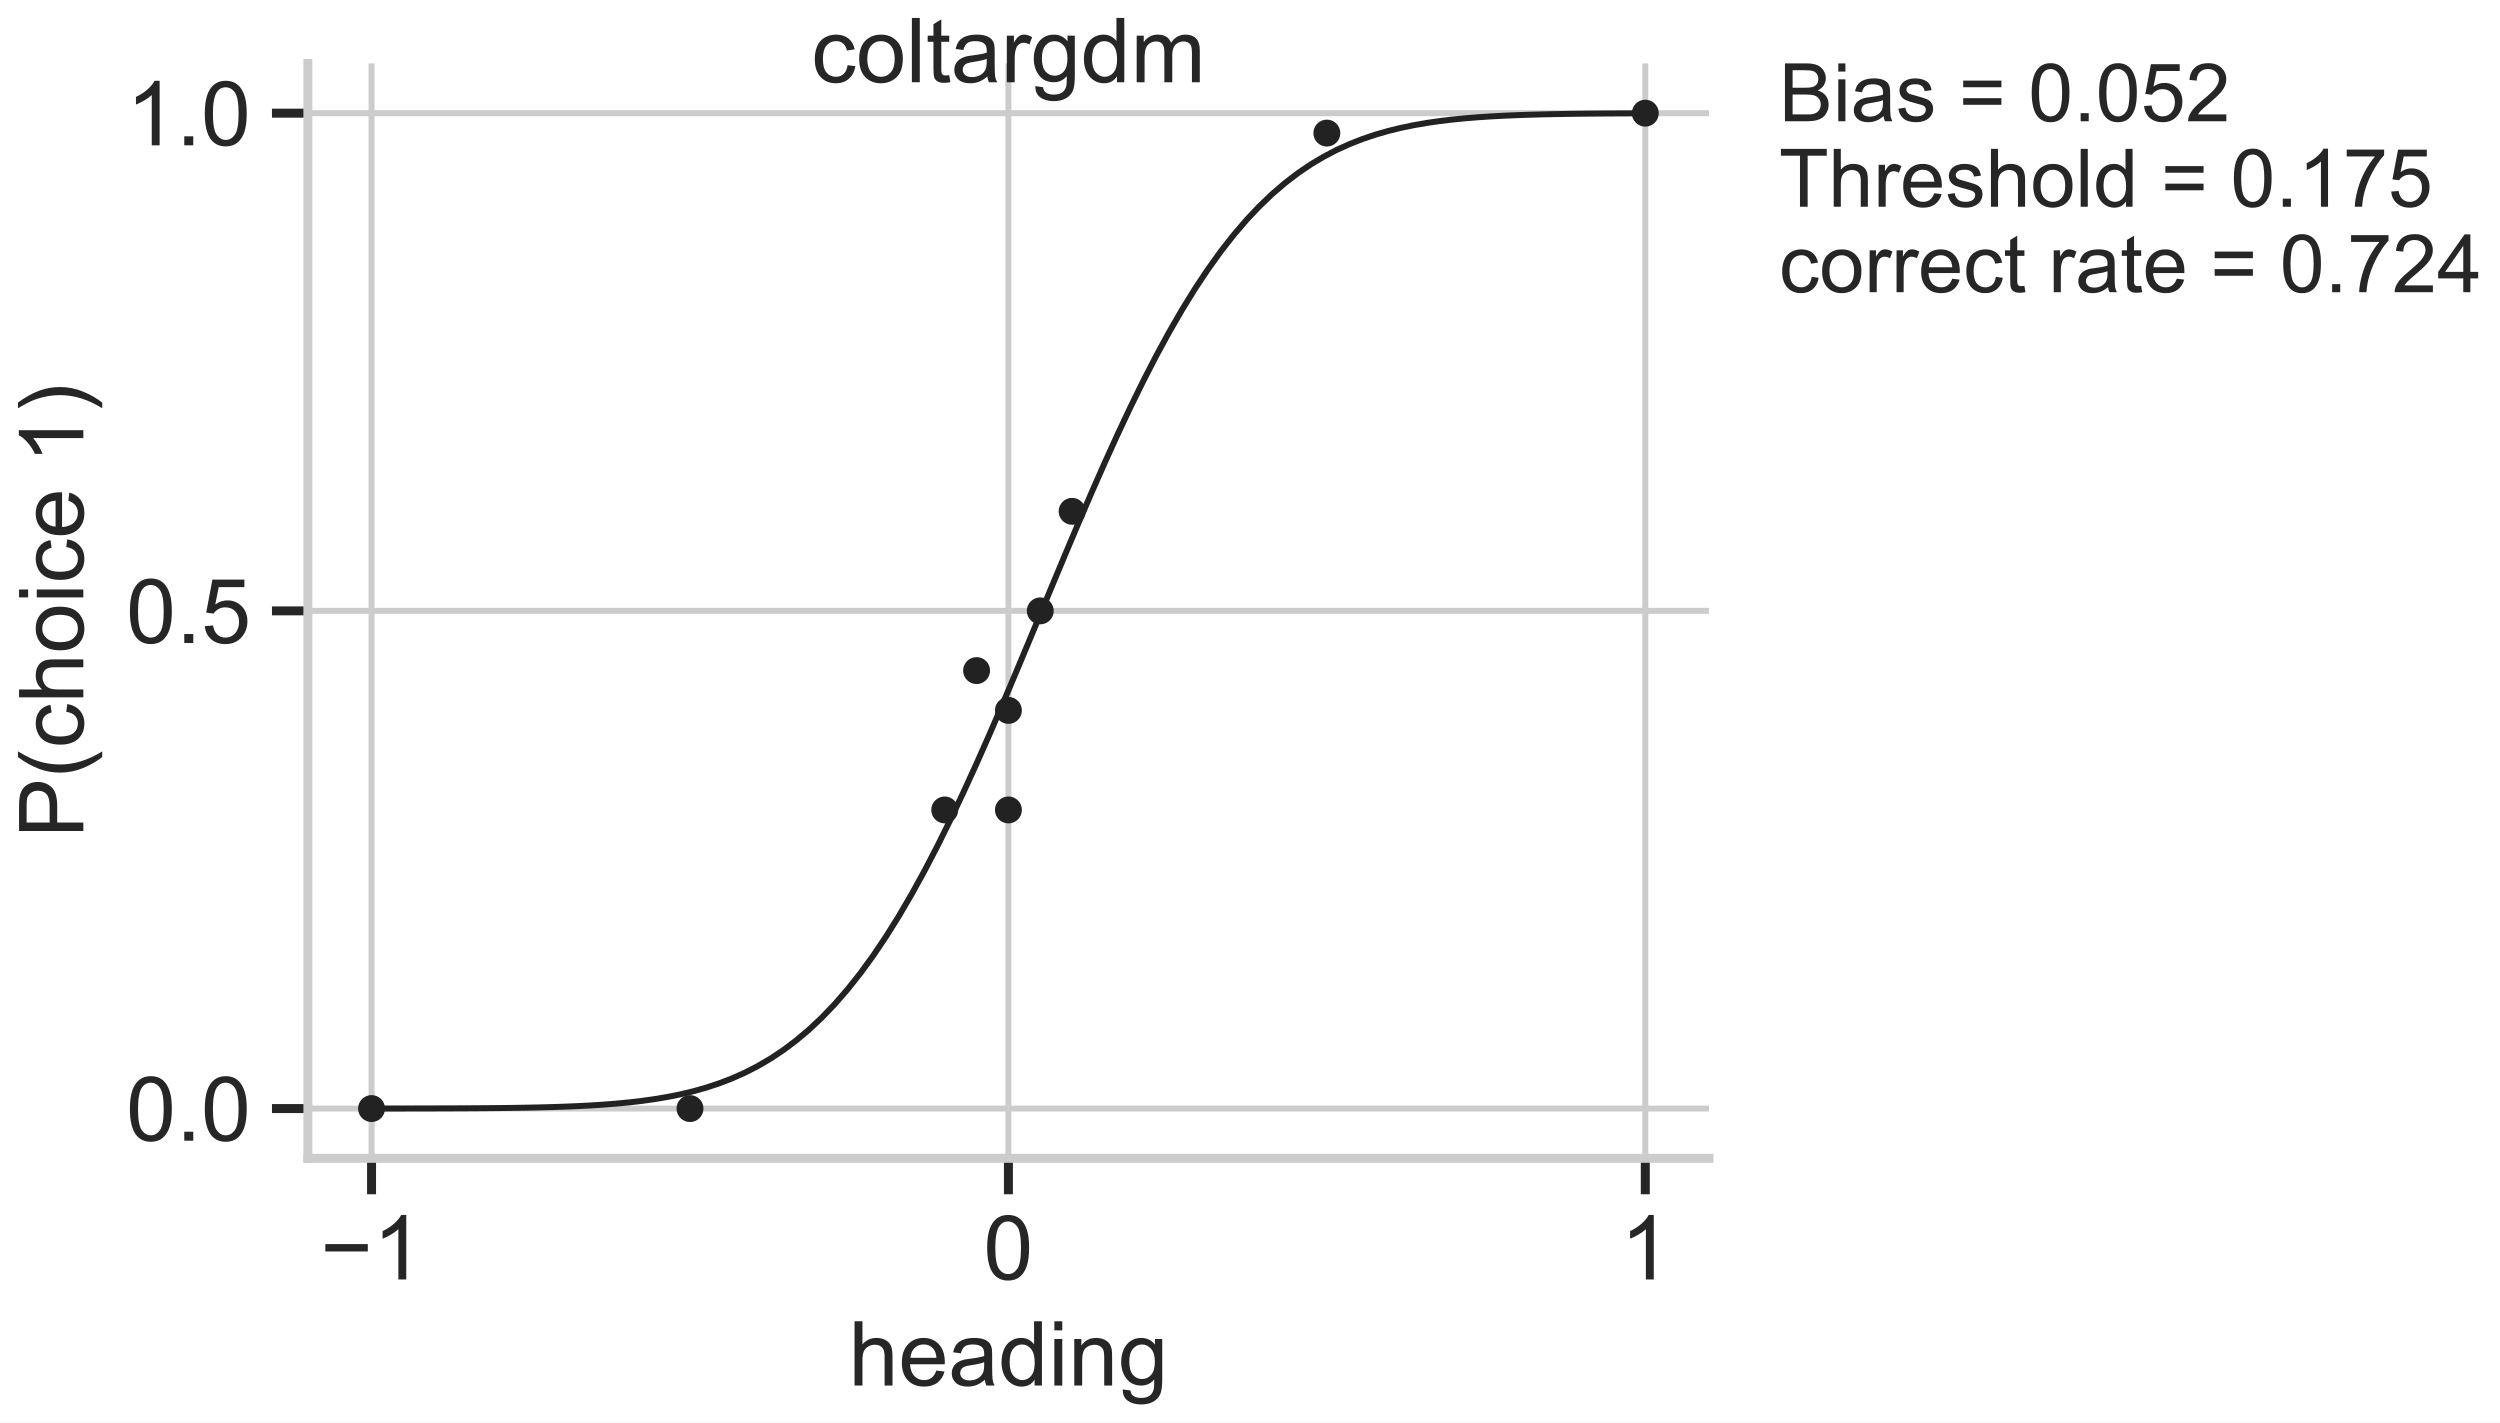
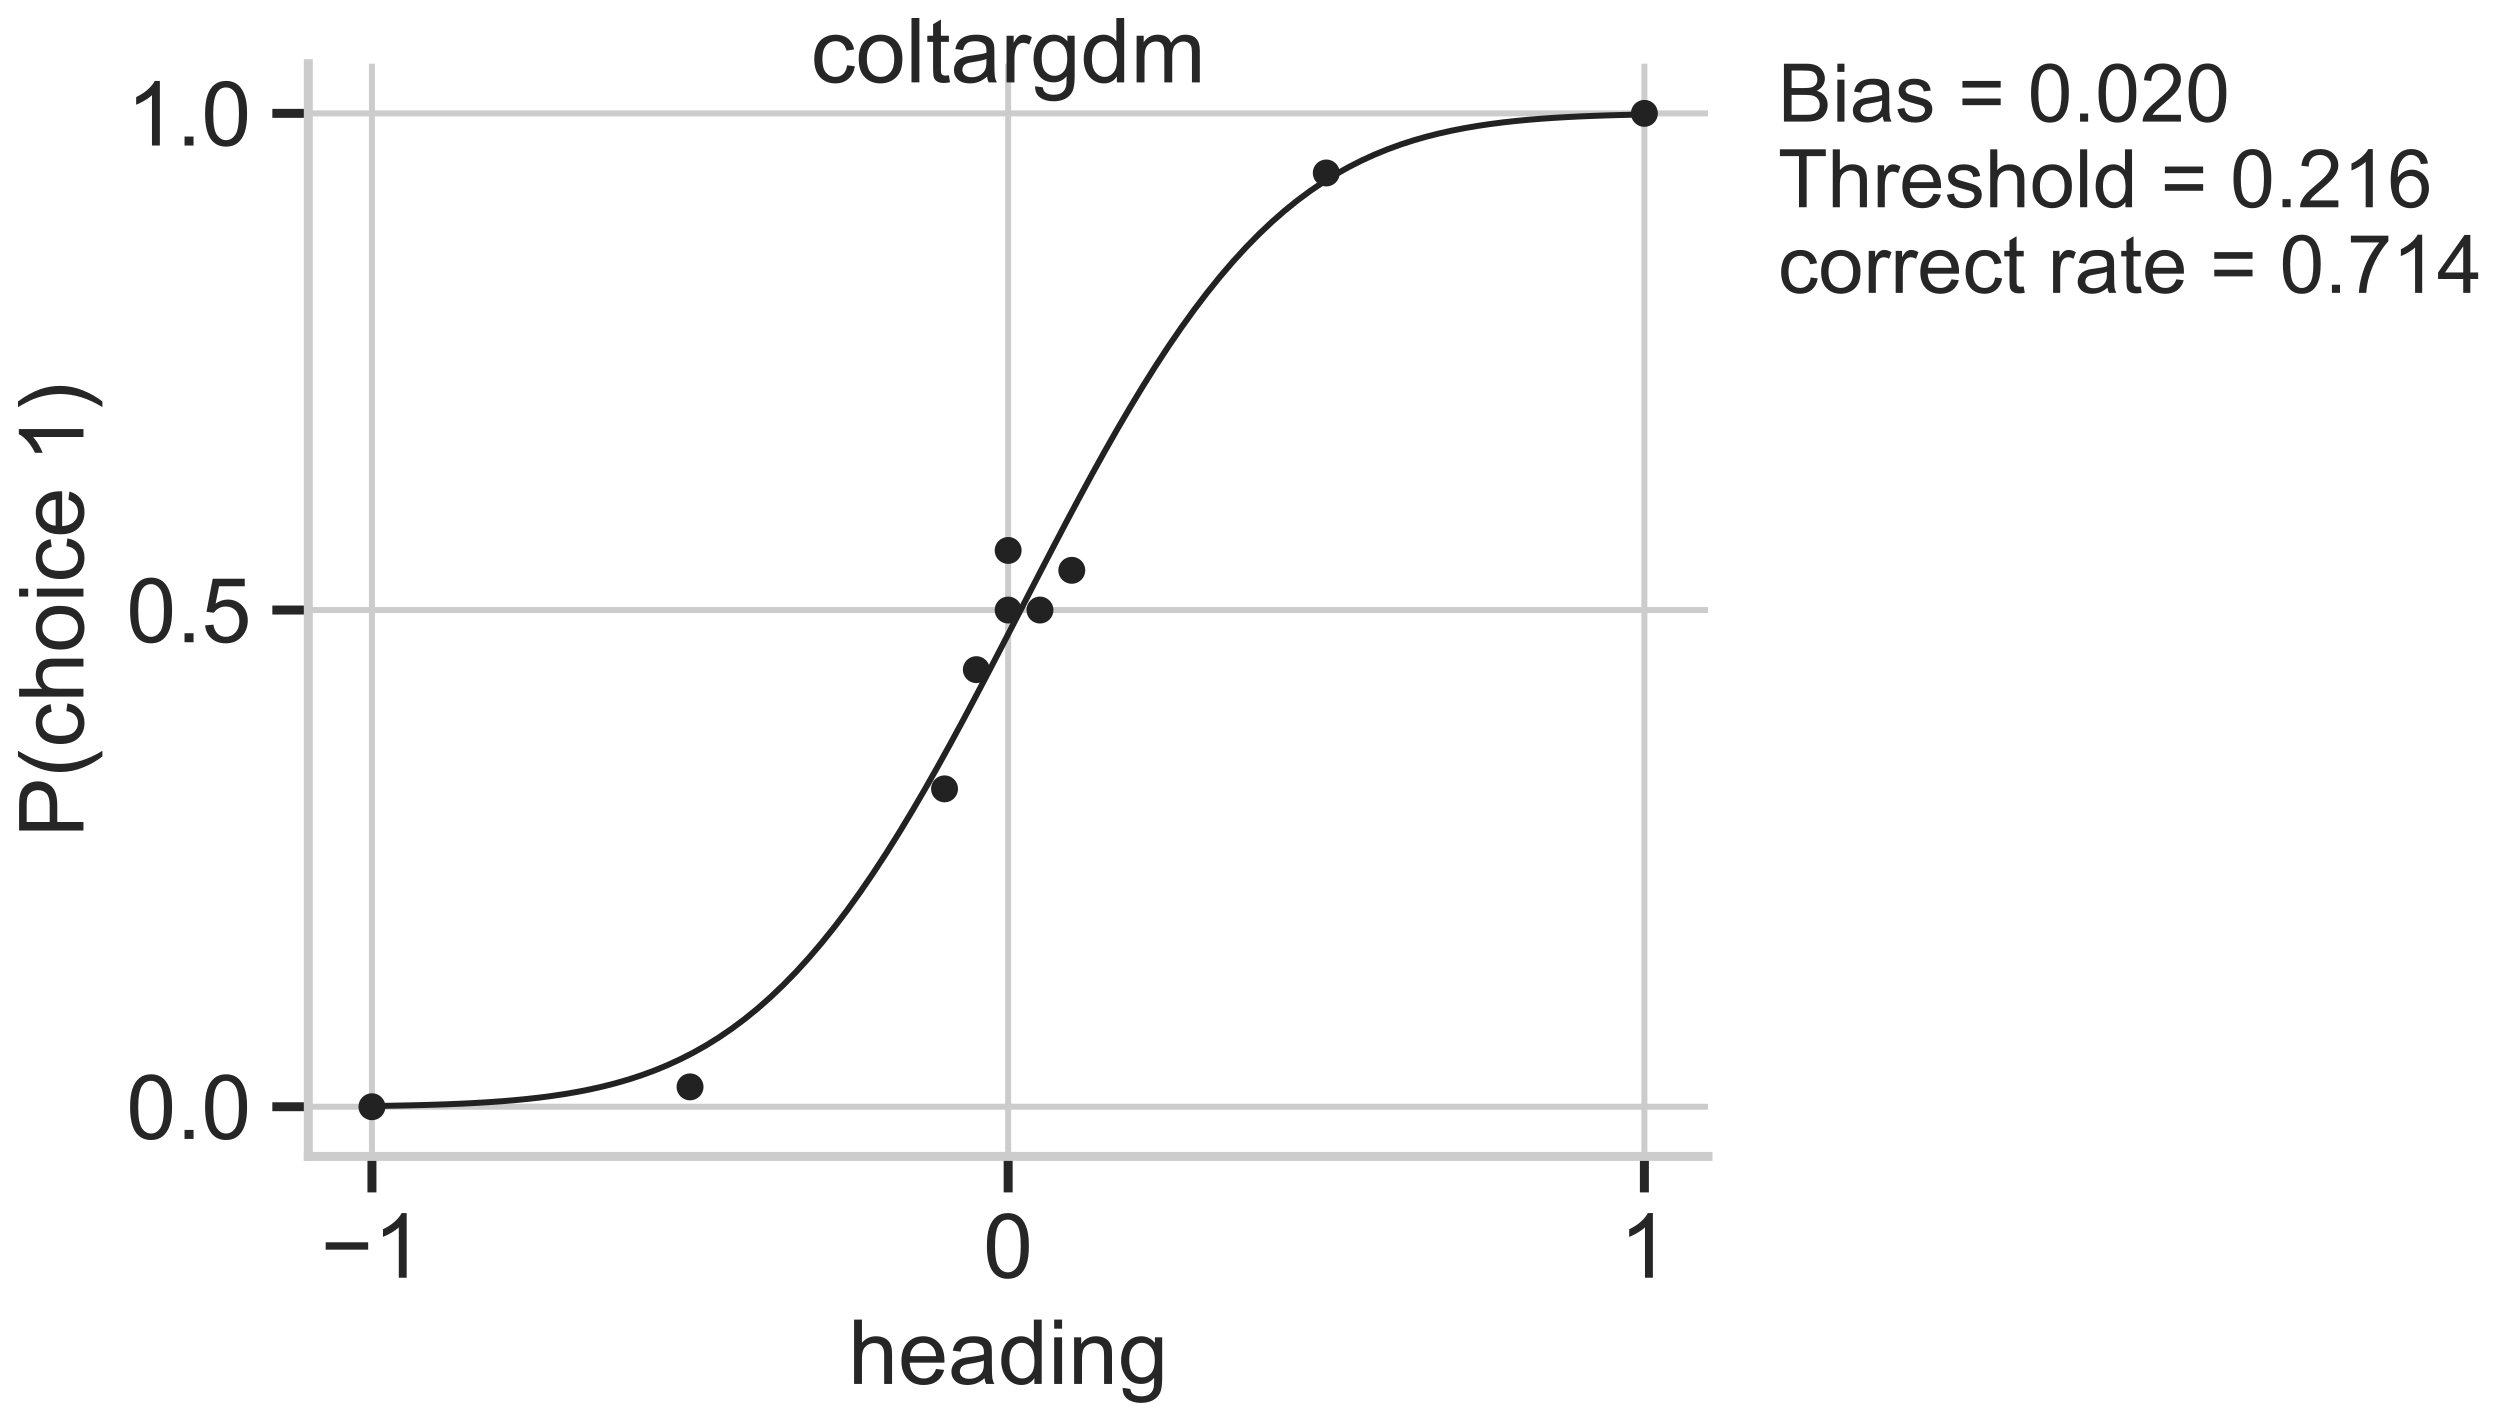
- <svg xmlns="http://www.w3.org/2000/svg" xmlns:xlink="http://www.w3.org/1999/xlink" width="417.6pt" height="237.6pt" viewBox="0 0 417.6 237.6" version="1.1">
+ <svg xmlns="http://www.w3.org/2000/svg" xmlns:xlink="http://www.w3.org/1999/xlink" width="417pt" height="237pt" viewBox="0 0 417 237" version="1.1">
  <defs>
    <style type="text/css">*{stroke-linejoin: round; stroke-linecap: butt}</style>
  </defs>
  <g id="figure_1">
    <g id="patch_1">
-       <path d="M 0 237.6  L 417.6 237.6  L 417.6 0  L 0 0  z " style="fill: #ffffff" />
+       <path d="M 0 237  L 417 237  L 417 0  L 0 0  z " style="fill: #ffffff" />
    </g>
    <g id="axes_1">
      <g id="patch_2">
-         <path d="M 51.427 193.488  L 285.467 193.488  L 285.467 10.592  L 51.427 10.592  L 51.427 193.488  z " style="fill: none" />
+         <path d="M 51.427 192.888  L 284.896 192.888  L 284.896 10.625  L 51.427 10.625  L 51.427 192.888  z " style="fill: none" />
      </g>
      <g id="matplotlib.axis_1">
        <g id="xtick_1">
          <g id="line2d_1">
-             <path d="M 62.065 193.488  L 62.065 10.592  " clip-path="url(#pf7742e8751)" style="fill: none; stroke: #cccccc; stroke-linecap: round" />
+             <path d="M 62.039 192.888  L 62.039 10.625  " clip-path="url(#p5f795c56fc)" style="fill: none; stroke: #cccccc; stroke-linecap: round" />
          </g>
          <g id="line2d_2">
            <defs>
-               <path id="m1e6885b69f" d="M 0 0  L 0 6  " style="stroke: #262626; stroke-width: 1.5" />
+               <path id="mac17dd6982" d="M 0 0  L 0 6  " style="stroke: #262626; stroke-width: 1.5" />
            </defs>
            <g>
-               <use xlink:href="#m1e6885b69f" x="62.065" y="193.488" style="fill: #262626; stroke: #262626; stroke-width: 1.5" />
+               <use xlink:href="#mac17dd6982" x="62.039" y="192.888" style="fill: #262626; stroke: #262626; stroke-width: 1.5" />
            </g>
          </g>
          <g id="text_1">
-             <g style="fill: #262626" transform="translate(53.51382 213.7248) scale(0.15 -0.15)">
+             <g style="fill: #262626" transform="translate(53.48786 213.1248) scale(0.15 -0.15)">
              <defs>
                <path id="ArialMT-2212" d="M 3381 1997  L 356 1997  L 356 2522  L 3381 2522  L 3381 1997  z " transform="scale(0.015625)" />
                <path id="ArialMT-31" d="M 2384 0  L 1822 0  L 1822 3584  Q 1619 3391 1289 3197  Q 959 3003 697 2906  L 697 3450  Q 1169 3672 1522 3987  Q 1875 4303 2022 4600  L 2384 4600  L 2384 0  z " transform="scale(0.015625)" />
              </defs>
              <use xlink:href="#ArialMT-2212" />
              <use xlink:href="#ArialMT-31" x="58.398" />
            </g>
          </g>
        </g>
        <g id="xtick_2">
          <g id="line2d_3">
-             <path d="M 168.447 193.488  L 168.447 10.592  " clip-path="url(#pf7742e8751)" style="fill: none; stroke: #cccccc; stroke-linecap: round" />
+             <path d="M 168.161 192.888  L 168.161 10.625  " clip-path="url(#p5f795c56fc)" style="fill: none; stroke: #cccccc; stroke-linecap: round" />
          </g>
          <g id="line2d_4">
            <g>
-               <use xlink:href="#m1e6885b69f" x="168.447" y="193.488" style="fill: #262626; stroke: #262626; stroke-width: 1.5" />
+               <use xlink:href="#mac17dd6982" x="168.161" y="192.888" style="fill: #262626; stroke: #262626; stroke-width: 1.5" />
            </g>
          </g>
          <g id="text_2">
-             <g style="fill: #262626" transform="translate(164.2762 213.7248) scale(0.15 -0.15)">
+             <g style="fill: #262626" transform="translate(163.9906 213.1248) scale(0.15 -0.15)">
              <defs>
                <path id="ArialMT-30" d="M 266 2259  Q 266 3072 433 3567  Q 600 4063 929 4331  Q 1259 4600 1759 4600  Q 2128 4600 2406 4451  Q 2684 4303 2865 4023  Q 3047 3744 3150 3342  Q 3253 2941 3253 2259  Q 3253 1453 3087 958  Q 2922 463 2592 192  Q 2263 -78 1759 -78  Q 1097 -78 719 397  Q 266 969 266 2259  z M 844 2259  Q 844 1131 1108 757  Q 1372 384 1759 384  Q 2147 384 2411 759  Q 2675 1134 2675 2259  Q 2675 3391 2411 3762  Q 2147 4134 1753 4134  Q 1366 4134 1134 3806  Q 844 3388 844 2259  z " transform="scale(0.015625)" />
              </defs>
              <use xlink:href="#ArialMT-30" />
            </g>
          </g>
        </g>
        <g id="xtick_3">
          <g id="line2d_5">
-             <path d="M 274.829 193.488  L 274.829 10.592  " clip-path="url(#pf7742e8751)" style="fill: none; stroke: #cccccc; stroke-linecap: round" />
+             <path d="M 274.284 192.888  L 274.284 10.625  " clip-path="url(#p5f795c56fc)" style="fill: none; stroke: #cccccc; stroke-linecap: round" />
          </g>
          <g id="line2d_6">
            <g>
-               <use xlink:href="#m1e6885b69f" x="274.829" y="193.488" style="fill: #262626; stroke: #262626; stroke-width: 1.5" />
+               <use xlink:href="#mac17dd6982" x="274.284" y="192.888" style="fill: #262626; stroke: #262626; stroke-width: 1.5" />
            </g>
          </g>
          <g id="text_3">
-             <g style="fill: #262626" transform="translate(270.6582 213.7248) scale(0.15 -0.15)">
+             <g style="fill: #262626" transform="translate(270.1129 213.1248) scale(0.15 -0.15)">
              <use xlink:href="#ArialMT-31" />
            </g>
          </g>
        </g>
        <g id="text_4">
-           <g style="fill: #262626" transform="translate(141.7563 231.4427) scale(0.15 -0.15)">
+           <g style="fill: #262626" transform="translate(141.4707 230.8427) scale(0.15 -0.15)">
            <defs>
              <path id="ArialMT-68" d="M 422 0  L 422 4581  L 984 4581  L 984 2938  Q 1378 3394 1978 3394  Q 2347 3394 2619 3248  Q 2891 3103 3008 2847  Q 3125 2591 3125 2103  L 3125 0  L 2563 0  L 2563 2103  Q 2563 2525 2380 2717  Q 2197 2909 1863 2909  Q 1613 2909 1392 2779  Q 1172 2650 1078 2428  Q 984 2206 984 1816  L 984 0  L 422 0  z " transform="scale(0.015625)" />
              <path id="ArialMT-65" d="M 2694 1069  L 3275 997  Q 3138 488 2766 206  Q 2394 -75 1816 -75  Q 1088 -75 661 373  Q 234 822 234 1631  Q 234 2469 665 2931  Q 1097 3394 1784 3394  Q 2450 3394 2872 2941  Q 3294 2488 3294 1666  Q 3294 1616 3291 1516  L 816 1516  Q 847 969 1125 678  Q 1403 388 1819 388  Q 2128 388 2347 550  Q 2566 713 2694 1069  z M 847 1978  L 2700 1978  Q 2663 2397 2488 2606  Q 2219 2931 1791 2931  Q 1403 2931 1139 2672  Q 875 2413 847 1978  z " transform="scale(0.015625)" />
              <path id="ArialMT-61" d="M 2588 409  Q 2275 144 1986 34  Q 1697 -75 1366 -75  Q 819 -75 525 192  Q 231 459 231 875  Q 231 1119 342 1320  Q 453 1522 633 1644  Q 813 1766 1038 1828  Q 1203 1872 1538 1913  Q 2219 1994 2541 2106  Q 2544 2222 2544 2253  Q 2544 2597 2384 2738  Q 2169 2928 1744 2928  Q 1347 2928 1158 2789  Q 969 2650 878 2297  L 328 2372  Q 403 2725 575 2942  Q 747 3159 1072 3276  Q 1397 3394 1825 3394  Q 2250 3394 2515 3294  Q 2781 3194 2906 3042  Q 3031 2891 3081 2659  Q 3109 2516 3109 2141  L 3109 1391  Q 3109 606 3145 398  Q 3181 191 3288 0  L 2700 0  Q 2613 175 2588 409  z M 2541 1666  Q 2234 1541 1622 1453  Q 1275 1403 1131 1340  Q 988 1278 909 1158  Q 831 1038 831 891  Q 831 666 1001 516  Q 1172 366 1500 366  Q 1825 366 2078 508  Q 2331 650 2450 897  Q 2541 1088 2541 1459  L 2541 1666  z " transform="scale(0.015625)" />
              <path id="ArialMT-64" d="M 2575 0  L 2575 419  Q 2259 -75 1647 -75  Q 1250 -75 917 144  Q 584 363 401 755  Q 219 1147 219 1656  Q 219 2153 384 2558  Q 550 2963 881 3178  Q 1213 3394 1622 3394  Q 1922 3394 2156 3267  Q 2391 3141 2538 2938  L 2538 4581  L 3097 4581  L 3097 0  L 2575 0  z M 797 1656  Q 797 1019 1065 703  Q 1334 388 1700 388  Q 2069 388 2326 689  Q 2584 991 2584 1609  Q 2584 2291 2321 2609  Q 2059 2928 1675 2928  Q 1300 2928 1048 2622  Q 797 2316 797 1656  z " transform="scale(0.015625)" />
              <path id="ArialMT-69" d="M 425 3934  L 425 4581  L 988 4581  L 988 3934  L 425 3934  z M 425 0  L 425 3319  L 988 3319  L 988 0  L 425 0  z " transform="scale(0.015625)" />
              <path id="ArialMT-6e" d="M 422 0  L 422 3319  L 928 3319  L 928 2847  Q 1294 3394 1984 3394  Q 2284 3394 2536 3286  Q 2788 3178 2913 3003  Q 3038 2828 3088 2588  Q 3119 2431 3119 2041  L 3119 0  L 2556 0  L 2556 2019  Q 2556 2363 2490 2533  Q 2425 2703 2258 2804  Q 2091 2906 1866 2906  Q 1506 2906 1245 2678  Q 984 2450 984 1813  L 984 0  L 422 0  z " transform="scale(0.015625)" />
              <path id="ArialMT-67" d="M 319 -275  L 866 -356  Q 900 -609 1056 -725  Q 1266 -881 1628 -881  Q 2019 -881 2231 -725  Q 2444 -569 2519 -288  Q 2563 -116 2559 434  Q 2191 0 1641 0  Q 956 0 581 494  Q 206 988 206 1678  Q 206 2153 378 2554  Q 550 2956 876 3175  Q 1203 3394 1644 3394  Q 2231 3394 2613 2919  L 2613 3319  L 3131 3319  L 3131 450  Q 3131 -325 2973 -648  Q 2816 -972 2473 -1159  Q 2131 -1347 1631 -1347  Q 1038 -1347 672 -1080  Q 306 -813 319 -275  z M 784 1719  Q 784 1066 1043 766  Q 1303 466 1694 466  Q 2081 466 2343 764  Q 2606 1063 2606 1700  Q 2606 2309 2336 2618  Q 2066 2928 1684 2928  Q 1309 2928 1046 2623  Q 784 2319 784 1719  z " transform="scale(0.015625)" />
            </defs>
            <use xlink:href="#ArialMT-68" />
            <use xlink:href="#ArialMT-65" x="55.615" />
            <use xlink:href="#ArialMT-61" x="111.23" />
            <use xlink:href="#ArialMT-64" x="166.846" />
            <use xlink:href="#ArialMT-69" x="222.461" />
            <use xlink:href="#ArialMT-6e" x="244.678" />
            <use xlink:href="#ArialMT-67" x="300.293" />
          </g>
        </g>
      </g>
      <g id="matplotlib.axis_2">
        <g id="ytick_1">
          <g id="line2d_7">
-             <path d="M 51.427 185.175  L 285.467 185.175  " clip-path="url(#pf7742e8751)" style="fill: none; stroke: #cccccc; stroke-linecap: round" />
+             <path d="M 51.427 184.603  L 284.896 184.603  " clip-path="url(#p5f795c56fc)" style="fill: none; stroke: #cccccc; stroke-linecap: round" />
          </g>
          <g id="line2d_8">
            <defs>
-               <path id="mde9a03b808" d="M 0 0  L -6 0  " style="stroke: #262626; stroke-width: 1.5" />
+               <path id="m4c14a426b9" d="M 0 0  L -6 0  " style="stroke: #262626; stroke-width: 1.5" />
            </defs>
            <g>
-               <use xlink:href="#mde9a03b808" x="51.427" y="185.175" style="fill: #262626; stroke: #262626; stroke-width: 1.5" />
+               <use xlink:href="#m4c14a426b9" x="51.427" y="184.603" style="fill: #262626; stroke: #262626; stroke-width: 1.5" />
            </g>
          </g>
          <g id="text_5">
-             <g style="fill: #262626" transform="translate(21.0768 190.5429) scale(0.15 -0.15)">
+             <g style="fill: #262626" transform="translate(21.0768 189.9717) scale(0.15 -0.15)">
              <defs>
                <path id="ArialMT-2e" d="M 581 0  L 581 641  L 1222 641  L 1222 0  L 581 0  z " transform="scale(0.015625)" />
              </defs>
              <use xlink:href="#ArialMT-30" />
              <use xlink:href="#ArialMT-2e" x="55.615" />
              <use xlink:href="#ArialMT-30" x="83.398" />
            </g>
          </g>
        </g>
        <g id="ytick_2">
          <g id="line2d_9">
-             <path d="M 51.427 102.04  L 285.467 102.04  " clip-path="url(#pf7742e8751)" style="fill: none; stroke: #cccccc; stroke-linecap: round" />
+             <path d="M 51.427 101.757  L 284.896 101.757  " clip-path="url(#p5f795c56fc)" style="fill: none; stroke: #cccccc; stroke-linecap: round" />
          </g>
          <g id="line2d_10">
            <g>
-               <use xlink:href="#mde9a03b808" x="51.427" y="102.04" style="fill: #262626; stroke: #262626; stroke-width: 1.5" />
+               <use xlink:href="#m4c14a426b9" x="51.427" y="101.757" style="fill: #262626; stroke: #262626; stroke-width: 1.5" />
            </g>
          </g>
          <g id="text_6">
-             <g style="fill: #262626" transform="translate(21.0768 107.4082) scale(0.15 -0.15)">
+             <g style="fill: #262626" transform="translate(21.0768 107.1251) scale(0.15 -0.15)">
              <defs>
                <path id="ArialMT-35" d="M 266 1200  L 856 1250  Q 922 819 1161 601  Q 1400 384 1738 384  Q 2144 384 2425 690  Q 2706 997 2706 1503  Q 2706 1984 2436 2262  Q 2166 2541 1728 2541  Q 1456 2541 1237 2417  Q 1019 2294 894 2097  L 366 2166  L 809 4519  L 3088 4519  L 3088 3981  L 1259 3981  L 1013 2750  Q 1425 3038 1878 3038  Q 2478 3038 2890 2622  Q 3303 2206 3303 1553  Q 3303 931 2941 478  Q 2500 -78 1738 -78  Q 1113 -78 717 272  Q 322 622 266 1200  z " transform="scale(0.015625)" />
              </defs>
              <use xlink:href="#ArialMT-30" />
              <use xlink:href="#ArialMT-2e" x="55.615" />
              <use xlink:href="#ArialMT-35" x="83.398" />
            </g>
          </g>
        </g>
        <g id="ytick_3">
          <g id="line2d_11">
-             <path d="M 51.427 18.905  L 285.467 18.905  " clip-path="url(#pf7742e8751)" style="fill: none; stroke: #cccccc; stroke-linecap: round" />
+             <path d="M 51.427 18.91  L 284.896 18.91  " clip-path="url(#p5f795c56fc)" style="fill: none; stroke: #cccccc; stroke-linecap: round" />
          </g>
          <g id="line2d_12">
            <g>
-               <use xlink:href="#mde9a03b808" x="51.427" y="18.905" style="fill: #262626; stroke: #262626; stroke-width: 1.5" />
+               <use xlink:href="#m4c14a426b9" x="51.427" y="18.91" style="fill: #262626; stroke: #262626; stroke-width: 1.5" />
            </g>
          </g>
          <g id="text_7">
-             <g style="fill: #262626" transform="translate(21.0768 24.2735) scale(0.15 -0.15)">
+             <g style="fill: #262626" transform="translate(21.0768 24.2785) scale(0.15 -0.15)">
              <use xlink:href="#ArialMT-31" />
              <use xlink:href="#ArialMT-2e" x="55.615" />
              <use xlink:href="#ArialMT-30" x="83.398" />
            </g>
          </g>
        </g>
        <g id="text_8">
-           <g style="fill: #262626" transform="translate(13.91977 139.9699) rotate(-90) scale(0.15 -0.15)">
+           <g style="fill: #262626" transform="translate(13.91977 139.6868) rotate(-90) scale(0.15 -0.15)">
            <defs>
              <path id="ArialMT-50" d="M 494 0  L 494 4581  L 2222 4581  Q 2678 4581 2919 4538  Q 3256 4481 3484 4323  Q 3713 4166 3852 3881  Q 3991 3597 3991 3256  Q 3991 2672 3619 2267  Q 3247 1863 2275 1863  L 1100 1863  L 1100 0  L 494 0  z M 1100 2403  L 2284 2403  Q 2872 2403 3119 2622  Q 3366 2841 3366 3238  Q 3366 3525 3220 3729  Q 3075 3934 2838 4000  Q 2684 4041 2272 4041  L 1100 4041  L 1100 2403  z " transform="scale(0.015625)" />
              <path id="ArialMT-28" d="M 1497 -1347  Q 1031 -759 709 28  Q 388 816 388 1659  Q 388 2403 628 3084  Q 909 3875 1497 4659  L 1900 4659  Q 1522 4009 1400 3731  Q 1209 3300 1100 2831  Q 966 2247 966 1656  Q 966 153 1900 -1347  L 1497 -1347  z " transform="scale(0.015625)" />
              <path id="ArialMT-63" d="M 2588 1216  L 3141 1144  Q 3050 572 2676 248  Q 2303 -75 1759 -75  Q 1078 -75 664 370  Q 250 816 250 1647  Q 250 2184 428 2587  Q 606 2991 970 3192  Q 1334 3394 1763 3394  Q 2303 3394 2647 3120  Q 2991 2847 3088 2344  L 2541 2259  Q 2463 2594 2264 2762  Q 2066 2931 1784 2931  Q 1359 2931 1093 2626  Q 828 2322 828 1663  Q 828 994 1084 691  Q 1341 388 1753 388  Q 2084 388 2306 591  Q 2528 794 2588 1216  z " transform="scale(0.015625)" />
              <path id="ArialMT-6f" d="M 213 1659  Q 213 2581 725 3025  Q 1153 3394 1769 3394  Q 2453 3394 2887 2945  Q 3322 2497 3322 1706  Q 3322 1066 3130 698  Q 2938 331 2570 128  Q 2203 -75 1769 -75  Q 1072 -75 642 372  Q 213 819 213 1659  z M 791 1659  Q 791 1022 1069 705  Q 1347 388 1769 388  Q 2188 388 2466 706  Q 2744 1025 2744 1678  Q 2744 2294 2464 2611  Q 2184 2928 1769 2928  Q 1347 2928 1069 2612  Q 791 2297 791 1659  z " transform="scale(0.015625)" />
              <path id="ArialMT-20" transform="scale(0.015625)" />
              <path id="ArialMT-29" d="M 791 -1347  L 388 -1347  Q 1322 153 1322 1656  Q 1322 2244 1188 2822  Q 1081 3291 891 3722  Q 769 4003 388 4659  L 791 4659  Q 1378 3875 1659 3084  Q 1900 2403 1900 1659  Q 1900 816 1576 28  Q 1253 -759 791 -1347  z " transform="scale(0.015625)" />
            </defs>
            <use xlink:href="#ArialMT-50" />
            <use xlink:href="#ArialMT-28" x="66.699" />
            <use xlink:href="#ArialMT-63" x="100" />
            <use xlink:href="#ArialMT-68" x="150" />
            <use xlink:href="#ArialMT-6f" x="205.615" />
            <use xlink:href="#ArialMT-69" x="261.23" />
            <use xlink:href="#ArialMT-63" x="283.447" />
            <use xlink:href="#ArialMT-65" x="333.447" />
            <use xlink:href="#ArialMT-20" x="389.062" />
            <use xlink:href="#ArialMT-31" x="416.846" />
            <use xlink:href="#ArialMT-29" x="472.461" />
          </g>
        </g>
      </g>
      <g id="line2d_13">
        <defs>
-           <path id="m05e0b35693" d="M 0 1.75  C 0.464 1.75 0.909 1.566 1.237 1.237  C 1.566 0.909 1.75 0.464 1.75 0  C 1.75 -0.464 1.566 -0.909 1.237 -1.237  C 0.909 -1.566 0.464 -1.75 0 -1.75  C -0.464 -1.75 -0.909 -1.566 -1.237 -1.237  C -1.566 -0.909 -1.75 -0.464 -1.75 0  C -1.75 0.464 -1.566 0.909 -1.237 1.237  C -0.909 1.566 -0.464 1.75 0 1.75  z " style="stroke: #222222" />
+           <path id="m58fb498fe8" d="M 0 1.75  C 0.464 1.75 0.909 1.566 1.237 1.237  C 1.566 0.909 1.75 0.464 1.75 0  C 1.75 -0.464 1.566 -0.909 1.237 -1.237  C 0.909 -1.566 0.464 -1.75 0 -1.75  C -0.464 -1.75 -0.909 -1.566 -1.237 -1.237  C -1.566 -0.909 -1.75 -0.464 -1.75 0  C -1.75 0.464 -1.566 0.909 -1.237 1.237  C -0.909 1.566 -0.464 1.75 0 1.75  z " style="stroke: #222222" />
        </defs>
-         <g clip-path="url(#pf7742e8751)">
-           <use xlink:href="#m05e0b35693" x="62.065" y="185.175" style="fill: #222222; stroke: #222222" />
-           <use xlink:href="#m05e0b35693" x="274.829" y="18.905" style="fill: #222222; stroke: #222222" />
-           <use xlink:href="#m05e0b35693" x="115.256" y="185.175" style="fill: #222222; stroke: #222222" />
-           <use xlink:href="#m05e0b35693" x="221.638" y="22.231" style="fill: #222222; stroke: #222222" />
-           <use xlink:href="#m05e0b35693" x="157.809" y="135.294" style="fill: #222222; stroke: #222222" />
-           <use xlink:href="#m05e0b35693" x="179.085" y="85.413" style="fill: #222222; stroke: #222222" />
-           <use xlink:href="#m05e0b35693" x="163.128" y="112.016" style="fill: #222222; stroke: #222222" />
-           <use xlink:href="#m05e0b35693" x="173.766" y="102.04" style="fill: #222222; stroke: #222222" />
-           <use xlink:href="#m05e0b35693" x="168.447" y="118.667" style="fill: #222222; stroke: #222222" />
-           <use xlink:href="#m05e0b35693" x="168.447" y="135.294" style="fill: #222222; stroke: #222222" />
+         <g clip-path="url(#p5f795c56fc)">
+           <use xlink:href="#m58fb498fe8" x="62.039" y="184.603" style="fill: #222222; stroke: #222222" />
+           <use xlink:href="#m58fb498fe8" x="274.284" y="18.91" style="fill: #222222; stroke: #222222" />
+           <use xlink:href="#m58fb498fe8" x="115.1" y="181.29" style="fill: #222222; stroke: #222222" />
+           <use xlink:href="#m58fb498fe8" x="221.222" y="28.852" style="fill: #222222; stroke: #222222" />
+           <use xlink:href="#m58fb498fe8" x="157.549" y="131.582" style="fill: #222222; stroke: #222222" />
+           <use xlink:href="#m58fb498fe8" x="178.774" y="95.129" style="fill: #222222; stroke: #222222" />
+           <use xlink:href="#m58fb498fe8" x="162.855" y="111.698" style="fill: #222222; stroke: #222222" />
+           <use xlink:href="#m58fb498fe8" x="173.467" y="101.757" style="fill: #222222; stroke: #222222" />
+           <use xlink:href="#m58fb498fe8" x="168.161" y="91.815" style="fill: #222222; stroke: #222222" />
+           <use xlink:href="#m58fb498fe8" x="168.161" y="101.757" style="fill: #222222; stroke: #222222" />
        </g>
      </g>
      <g id="line2d_14">
-         <path d="M 62.065 185.171  L 64.214 185.169  L 66.363 185.167  L 68.512 185.164  L 70.662 185.16  L 72.811 185.154  L 74.96 185.147  L 77.109 185.138  L 79.258 185.126  L 81.407 185.11  L 83.556 185.089  L 85.705 185.062  L 87.855 185.027  L 90.004 184.983  L 92.153 184.926  L 94.302 184.856  L 96.451 184.767  L 98.6 184.656  L 100.749 184.52  L 102.898 184.352  L 105.048 184.146  L 107.197 183.896  L 109.346 183.595  L 111.495 183.233  L 113.644 182.8  L 115.793 182.288  L 117.942 181.684  L 120.092 180.976  L 122.241 180.151  L 124.39 179.197  L 126.539 178.099  L 128.688 176.843  L 130.837 175.416  L 132.986 173.803  L 135.135 171.992  L 137.285 169.971  L 139.434 167.729  L 141.583 165.256  L 143.732 162.547  L 145.881 159.595  L 148.03 156.399  L 150.179 152.96  L 152.328 149.281  L 154.478 145.37  L 156.627 141.237  L 158.776 136.895  L 160.925 132.363  L 163.074 127.66  L 165.223 122.81  L 167.372 117.837  L 169.521 112.771  L 171.671 107.64  L 173.82 102.475  L 175.969 97.308  L 178.118 92.169  L 180.267 87.09  L 182.416 82.1  L 184.565 77.227  L 186.715 72.497  L 188.864 67.935  L 191.013 63.56  L 193.162 59.391  L 195.311 55.441  L 197.46 51.723  L 199.609 48.243  L 201.758 45.006  L 203.908 42.013  L 206.057 39.263  L 208.206 36.751  L 210.355 34.471  L 212.504 32.413  L 214.653 30.568  L 216.802 28.922  L 218.951 27.465  L 221.101 26.181  L 223.25 25.057  L 225.399 24.08  L 227.548 23.234  L 229.697 22.508  L 231.846 21.887  L 233.995 21.36  L 236.145 20.915  L 238.294 20.541  L 240.443 20.23  L 242.592 19.972  L 244.741 19.76  L 246.89 19.586  L 249.039 19.444  L 251.188 19.33  L 253.338 19.238  L 255.487 19.164  L 257.636 19.106  L 259.785 19.06  L 261.934 19.023  L 264.083 18.995  L 266.232 18.973  L 268.381 18.956  L 270.531 18.944  L 272.68 18.934  L 274.829 18.926  " clip-path="url(#pf7742e8751)" style="fill: none; stroke: #222222; stroke-linecap: round" />
+         <path d="M 62.039 184.48  L 64.183 184.45  L 66.327 184.414  L 68.471 184.371  L 70.615 184.318  L 72.758 184.254  L 74.902 184.179  L 77.046 184.088  L 79.19 183.981  L 81.334 183.854  L 83.478 183.704  L 85.622 183.528  L 87.766 183.322  L 89.91 183.083  L 92.053 182.805  L 94.197 182.484  L 96.341 182.114  L 98.485 181.691  L 100.629 181.208  L 102.773 180.658  L 104.917 180.035  L 107.061 179.332  L 109.204 178.543  L 111.348 177.659  L 113.492 176.674  L 115.636 175.579  L 117.78 174.369  L 119.924 173.035  L 122.068 171.572  L 124.212 169.972  L 126.356 168.23  L 128.499 166.342  L 130.643 164.302  L 132.787 162.107  L 134.931 159.755  L 137.075 157.244  L 139.219 154.575  L 141.363 151.748  L 143.507 148.766  L 145.651 145.634  L 147.794 142.356  L 149.938 138.939  L 152.082 135.391  L 154.226 131.723  L 156.37 127.945  L 158.514 124.068  L 160.658 120.107  L 162.802 116.074  L 164.945 111.986  L 167.089 107.858  L 169.233 103.706  L 171.377 99.546  L 173.521 95.395  L 175.665 91.269  L 177.809 87.184  L 179.953 83.156  L 182.097 79.199  L 184.24 75.329  L 186.384 71.557  L 188.528 67.896  L 190.672 64.356  L 192.816 60.948  L 194.96 57.679  L 197.104 54.556  L 199.248 51.584  L 201.392 48.767  L 203.535 46.107  L 205.679 43.607  L 207.823 41.264  L 209.967 39.079  L 212.111 37.049  L 214.255 35.169  L 216.399 33.437  L 218.543 31.846  L 220.686 30.391  L 222.83 29.065  L 224.974 27.862  L 227.118 26.775  L 229.262 25.796  L 231.406 24.918  L 233.55 24.134  L 235.694 23.437  L 237.838 22.819  L 239.981 22.274  L 242.125 21.794  L 244.269 21.374  L 246.413 21.008  L 248.557 20.69  L 250.701 20.415  L 252.845 20.178  L 254.989 19.974  L 257.133 19.8  L 259.276 19.651  L 261.42 19.526  L 263.564 19.419  L 265.708 19.33  L 267.852 19.255  L 269.996 19.192  L 272.14 19.14  L 274.284 19.097  " clip-path="url(#p5f795c56fc)" style="fill: none; stroke: #222222; stroke-linecap: round" />
      </g>
      <g id="patch_3">
-         <path d="M 51.427 193.488  L 51.427 10.592  " style="fill: none; stroke: #cccccc; stroke-width: 1.5; stroke-linejoin: miter; stroke-linecap: square" />
+         <path d="M 51.427 192.888  L 51.427 10.625  " style="fill: none; stroke: #cccccc; stroke-width: 1.5; stroke-linejoin: miter; stroke-linecap: square" />
      </g>
      <g id="patch_4">
-         <path d="M 51.427 193.488  L 285.467 193.488  " style="fill: none; stroke: #cccccc; stroke-width: 1.5; stroke-linejoin: miter; stroke-linecap: square" />
+         <path d="M 51.427 192.888  L 284.896 192.888  " style="fill: none; stroke: #cccccc; stroke-width: 1.5; stroke-linejoin: miter; stroke-linecap: square" />
      </g>
      <g id="text_9">
        <g id="patch_5">
-           <path d="M 293.119 55.545  L 418.65 55.545  L 418.65 6.542  L 293.119 6.542  z " style="fill: #ffffff; opacity: 0.7" />
-         </g>
-         <g style="fill: #262626" transform="translate(297.1691 20.25472) scale(0.135 -0.135)">
+           <path d="M 292.519 55.579  L 418.05 55.579  L 418.05 6.575  L 292.519 6.575  z " style="fill: #ffffff; opacity: 0.7" />
+         </g>
+         <g style="fill: #262626" transform="translate(296.5693 20.28852) scale(0.135 -0.135)">
          <defs>
            <path id="ArialMT-42" d="M 469 0  L 469 4581  L 2188 4581  Q 2713 4581 3030 4442  Q 3347 4303 3526 4014  Q 3706 3725 3706 3409  Q 3706 3116 3547 2856  Q 3388 2597 3066 2438  Q 3481 2316 3704 2022  Q 3928 1728 3928 1328  Q 3928 1006 3792 729  Q 3656 453 3456 303  Q 3256 153 2954 76  Q 2653 0 2216 0  L 469 0  z M 1075 2656  L 2066 2656  Q 2469 2656 2644 2709  Q 2875 2778 2992 2937  Q 3109 3097 3109 3338  Q 3109 3566 3000 3739  Q 2891 3913 2687 3977  Q 2484 4041 1991 4041  L 1075 4041  L 1075 2656  z M 1075 541  L 2216 541  Q 2509 541 2628 563  Q 2838 600 2978 687  Q 3119 775 3209 942  Q 3300 1109 3300 1328  Q 3300 1584 3169 1773  Q 3038 1963 2805 2039  Q 2572 2116 2134 2116  L 1075 2116  L 1075 541  z " transform="scale(0.015625)" />
            <path id="ArialMT-73" d="M 197 991  L 753 1078  Q 800 744 1014 566  Q 1228 388 1613 388  Q 2000 388 2187 545  Q 2375 703 2375 916  Q 2375 1106 2209 1216  Q 2094 1291 1634 1406  Q 1016 1563 777 1677  Q 538 1791 414 1992  Q 291 2194 291 2438  Q 291 2659 392 2848  Q 494 3038 669 3163  Q 800 3259 1026 3326  Q 1253 3394 1513 3394  Q 1903 3394 2198 3281  Q 2494 3169 2634 2976  Q 2775 2784 2828 2463  L 2278 2388  Q 2241 2644 2061 2787  Q 1881 2931 1553 2931  Q 1166 2931 1000 2803  Q 834 2675 834 2503  Q 834 2394 903 2306  Q 972 2216 1119 2156  Q 1203 2125 1616 2013  Q 2213 1853 2448 1751  Q 2684 1650 2818 1456  Q 2953 1263 2953 975  Q 2953 694 2789 445  Q 2625 197 2315 61  Q 2006 -75 1616 -75  Q 969 -75 630 194  Q 291 463 197 991  z " transform="scale(0.015625)" />
            <path id="ArialMT-3d" d="M 3381 2694  L 356 2694  L 356 3219  L 3381 3219  L 3381 2694  z M 3381 1303  L 356 1303  L 356 1828  L 3381 1828  L 3381 1303  z " transform="scale(0.015625)" />
            <path id="ArialMT-32" d="M 3222 541  L 3222 0  L 194 0  Q 188 203 259 391  Q 375 700 629 1000  Q 884 1300 1366 1694  Q 2113 2306 2375 2664  Q 2638 3022 2638 3341  Q 2638 3675 2398 3904  Q 2159 4134 1775 4134  Q 1369 4134 1125 3890  Q 881 3647 878 3216  L 300 3275  Q 359 3922 746 4261  Q 1134 4600 1788 4600  Q 2447 4600 2831 4234  Q 3216 3869 3216 3328  Q 3216 3053 3103 2787  Q 2991 2522 2730 2228  Q 2469 1934 1863 1422  Q 1356 997 1212 845  Q 1069 694 975 541  L 3222 541  z " transform="scale(0.015625)" />
          </defs>
          <use xlink:href="#ArialMT-42" />
          <use xlink:href="#ArialMT-69" x="66.699" />
          <use xlink:href="#ArialMT-61" x="88.916" />
          <use xlink:href="#ArialMT-73" x="144.531" />
          <use xlink:href="#ArialMT-20" x="194.531" />
          <use xlink:href="#ArialMT-3d" x="222.314" />
          <use xlink:href="#ArialMT-20" x="280.713" />
          <use xlink:href="#ArialMT-30" x="308.496" />
          <use xlink:href="#ArialMT-2e" x="364.111" />
          <use xlink:href="#ArialMT-30" x="391.895" />
-           <use xlink:href="#ArialMT-35" x="447.51" />
-           <use xlink:href="#ArialMT-32" x="503.125" />
-         </g>
-         <g style="fill: #262626" transform="translate(297.1691 34.5335) scale(0.135 -0.135)">
+           <use xlink:href="#ArialMT-32" x="447.51" />
+           <use xlink:href="#ArialMT-30" x="503.125" />
+         </g>
+         <g style="fill: #262626" transform="translate(296.5693 34.5673) scale(0.135 -0.135)">
          <defs>
            <path id="ArialMT-54" d="M 1659 0  L 1659 4041  L 150 4041  L 150 4581  L 3781 4581  L 3781 4041  L 2266 4041  L 2266 0  L 1659 0  z " transform="scale(0.015625)" />
            <path id="ArialMT-72" d="M 416 0  L 416 3319  L 922 3319  L 922 2816  Q 1116 3169 1280 3281  Q 1444 3394 1641 3394  Q 1925 3394 2219 3213  L 2025 2691  Q 1819 2813 1613 2813  Q 1428 2813 1281 2702  Q 1134 2591 1072 2394  Q 978 2094 978 1738  L 978 0  L 416 0  z " transform="scale(0.015625)" />
            <path id="ArialMT-6c" d="M 409 0  L 409 4581  L 972 4581  L 972 0  L 409 0  z " transform="scale(0.015625)" />
-             <path id="ArialMT-37" d="M 303 3981  L 303 4522  L 3269 4522  L 3269 4084  Q 2831 3619 2401 2847  Q 1972 2075 1738 1259  Q 1569 684 1522 0  L 944 0  Q 953 541 1156 1306  Q 1359 2072 1739 2783  Q 2119 3494 2547 3981  L 303 3981  z " transform="scale(0.015625)" />
+             <path id="ArialMT-36" d="M 3184 3459  L 2625 3416  Q 2550 3747 2413 3897  Q 2184 4138 1850 4138  Q 1581 4138 1378 3988  Q 1113 3794 959 3422  Q 806 3050 800 2363  Q 1003 2672 1297 2822  Q 1591 2972 1913 2972  Q 2475 2972 2870 2558  Q 3266 2144 3266 1488  Q 3266 1056 3080 686  Q 2894 316 2569 119  Q 2244 -78 1831 -78  Q 1128 -78 684 439  Q 241 956 241 2144  Q 241 3472 731 4075  Q 1159 4600 1884 4600  Q 2425 4600 2770 4297  Q 3116 3994 3184 3459  z M 888 1484  Q 888 1194 1011 928  Q 1134 663 1356 523  Q 1578 384 1822 384  Q 2178 384 2434 671  Q 2691 959 2691 1453  Q 2691 1928 2437 2201  Q 2184 2475 1800 2475  Q 1419 2475 1153 2201  Q 888 1928 888 1484  z " transform="scale(0.015625)" />
          </defs>
          <use xlink:href="#ArialMT-54" />
          <use xlink:href="#ArialMT-68" x="61.084" />
          <use xlink:href="#ArialMT-72" x="116.699" />
          <use xlink:href="#ArialMT-65" x="150" />
          <use xlink:href="#ArialMT-73" x="205.615" />
          <use xlink:href="#ArialMT-68" x="255.615" />
          <use xlink:href="#ArialMT-6f" x="311.23" />
          <use xlink:href="#ArialMT-6c" x="366.846" />
          <use xlink:href="#ArialMT-64" x="389.062" />
          <use xlink:href="#ArialMT-20" x="444.678" />
          <use xlink:href="#ArialMT-3d" x="472.461" />
          <use xlink:href="#ArialMT-20" x="530.859" />
          <use xlink:href="#ArialMT-30" x="558.643" />
          <use xlink:href="#ArialMT-2e" x="614.258" />
-           <use xlink:href="#ArialMT-31" x="642.041" />
-           <use xlink:href="#ArialMT-37" x="697.656" />
-           <use xlink:href="#ArialMT-35" x="753.271" />
-         </g>
-         <g style="fill: #262626" transform="translate(297.1691 48.81228) scale(0.135 -0.135)">
+           <use xlink:href="#ArialMT-32" x="642.041" />
+           <use xlink:href="#ArialMT-31" x="697.656" />
+           <use xlink:href="#ArialMT-36" x="753.271" />
+         </g>
+         <g style="fill: #262626" transform="translate(296.5693 48.84608) scale(0.135 -0.135)">
          <defs>
            <path id="ArialMT-74" d="M 1650 503  L 1731 6  Q 1494 -44 1306 -44  Q 1000 -44 831 53  Q 663 150 594 308  Q 525 466 525 972  L 525 2881  L 113 2881  L 113 3319  L 525 3319  L 525 4141  L 1084 4478  L 1084 3319  L 1650 3319  L 1650 2881  L 1084 2881  L 1084 941  Q 1084 700 1114 631  Q 1144 563 1211 522  Q 1278 481 1403 481  Q 1497 481 1650 503  z " transform="scale(0.015625)" />
+             <path id="ArialMT-37" d="M 303 3981  L 303 4522  L 3269 4522  L 3269 4084  Q 2831 3619 2401 2847  Q 1972 2075 1738 1259  Q 1569 684 1522 0  L 944 0  Q 953 541 1156 1306  Q 1359 2072 1739 2783  Q 2119 3494 2547 3981  L 303 3981  z " transform="scale(0.015625)" />
            <path id="ArialMT-34" d="M 2069 0  L 2069 1097  L 81 1097  L 81 1613  L 2172 4581  L 2631 4581  L 2631 1613  L 3250 1613  L 3250 1097  L 2631 1097  L 2631 0  L 2069 0  z M 2069 1613  L 2069 3678  L 634 1613  L 2069 1613  z " transform="scale(0.015625)" />
          </defs>
          <use xlink:href="#ArialMT-63" />
          <use xlink:href="#ArialMT-6f" x="50" />
          <use xlink:href="#ArialMT-72" x="105.615" />
          <use xlink:href="#ArialMT-72" x="138.916" />
          <use xlink:href="#ArialMT-65" x="172.217" />
          <use xlink:href="#ArialMT-63" x="227.832" />
          <use xlink:href="#ArialMT-74" x="277.832" />
          <use xlink:href="#ArialMT-20" x="305.615" />
          <use xlink:href="#ArialMT-72" x="333.398" />
          <use xlink:href="#ArialMT-61" x="366.699" />
          <use xlink:href="#ArialMT-74" x="422.314" />
          <use xlink:href="#ArialMT-65" x="450.098" />
          <use xlink:href="#ArialMT-20" x="505.713" />
          <use xlink:href="#ArialMT-3d" x="533.496" />
          <use xlink:href="#ArialMT-20" x="591.895" />
          <use xlink:href="#ArialMT-30" x="619.678" />
          <use xlink:href="#ArialMT-2e" x="675.293" />
          <use xlink:href="#ArialMT-37" x="703.076" />
-           <use xlink:href="#ArialMT-32" x="758.691" />
+           <use xlink:href="#ArialMT-31" x="758.691" />
          <use xlink:href="#ArialMT-34" x="814.307" />
        </g>
      </g>
      <g id="text_10">
-         <g style="fill: #262626" transform="translate(135.5196 13.73649) scale(0.15 -0.15)">
+         <g style="fill: #262626" transform="translate(135.234 13.7386) scale(0.15 -0.15)">
          <defs>
            <path id="ArialMT-6d" d="M 422 0  L 422 3319  L 925 3319  L 925 2853  Q 1081 3097 1340 3245  Q 1600 3394 1931 3394  Q 2300 3394 2536 3241  Q 2772 3088 2869 2813  Q 3263 3394 3894 3394  Q 4388 3394 4653 3120  Q 4919 2847 4919 2278  L 4919 0  L 4359 0  L 4359 2091  Q 4359 2428 4304 2576  Q 4250 2725 4106 2815  Q 3963 2906 3769 2906  Q 3419 2906 3187 2673  Q 2956 2441 2956 1928  L 2956 0  L 2394 0  L 2394 2156  Q 2394 2531 2256 2718  Q 2119 2906 1806 2906  Q 1569 2906 1367 2781  Q 1166 2656 1075 2415  Q 984 2175 984 1722  L 984 0  L 422 0  z " transform="scale(0.015625)" />
          </defs>
          <use xlink:href="#ArialMT-63" />
          <use xlink:href="#ArialMT-6f" x="50" />
          <use xlink:href="#ArialMT-6c" x="105.615" />
          <use xlink:href="#ArialMT-74" x="127.832" />
          <use xlink:href="#ArialMT-61" x="155.615" />
          <use xlink:href="#ArialMT-72" x="211.23" />
          <use xlink:href="#ArialMT-67" x="244.531" />
          <use xlink:href="#ArialMT-64" x="300.146" />
          <use xlink:href="#ArialMT-6d" x="355.762" />
        </g>
      </g>
    </g>
  </g>
  <defs>
-     <clipPath id="pf7742e8751">
-       <rect x="51.427" y="10.592" width="234.04" height="182.896" />
+     <clipPath id="p5f795c56fc">
+       <rect x="51.427" y="10.625" width="233.469" height="182.263" />
    </clipPath>
  </defs>
</svg>
